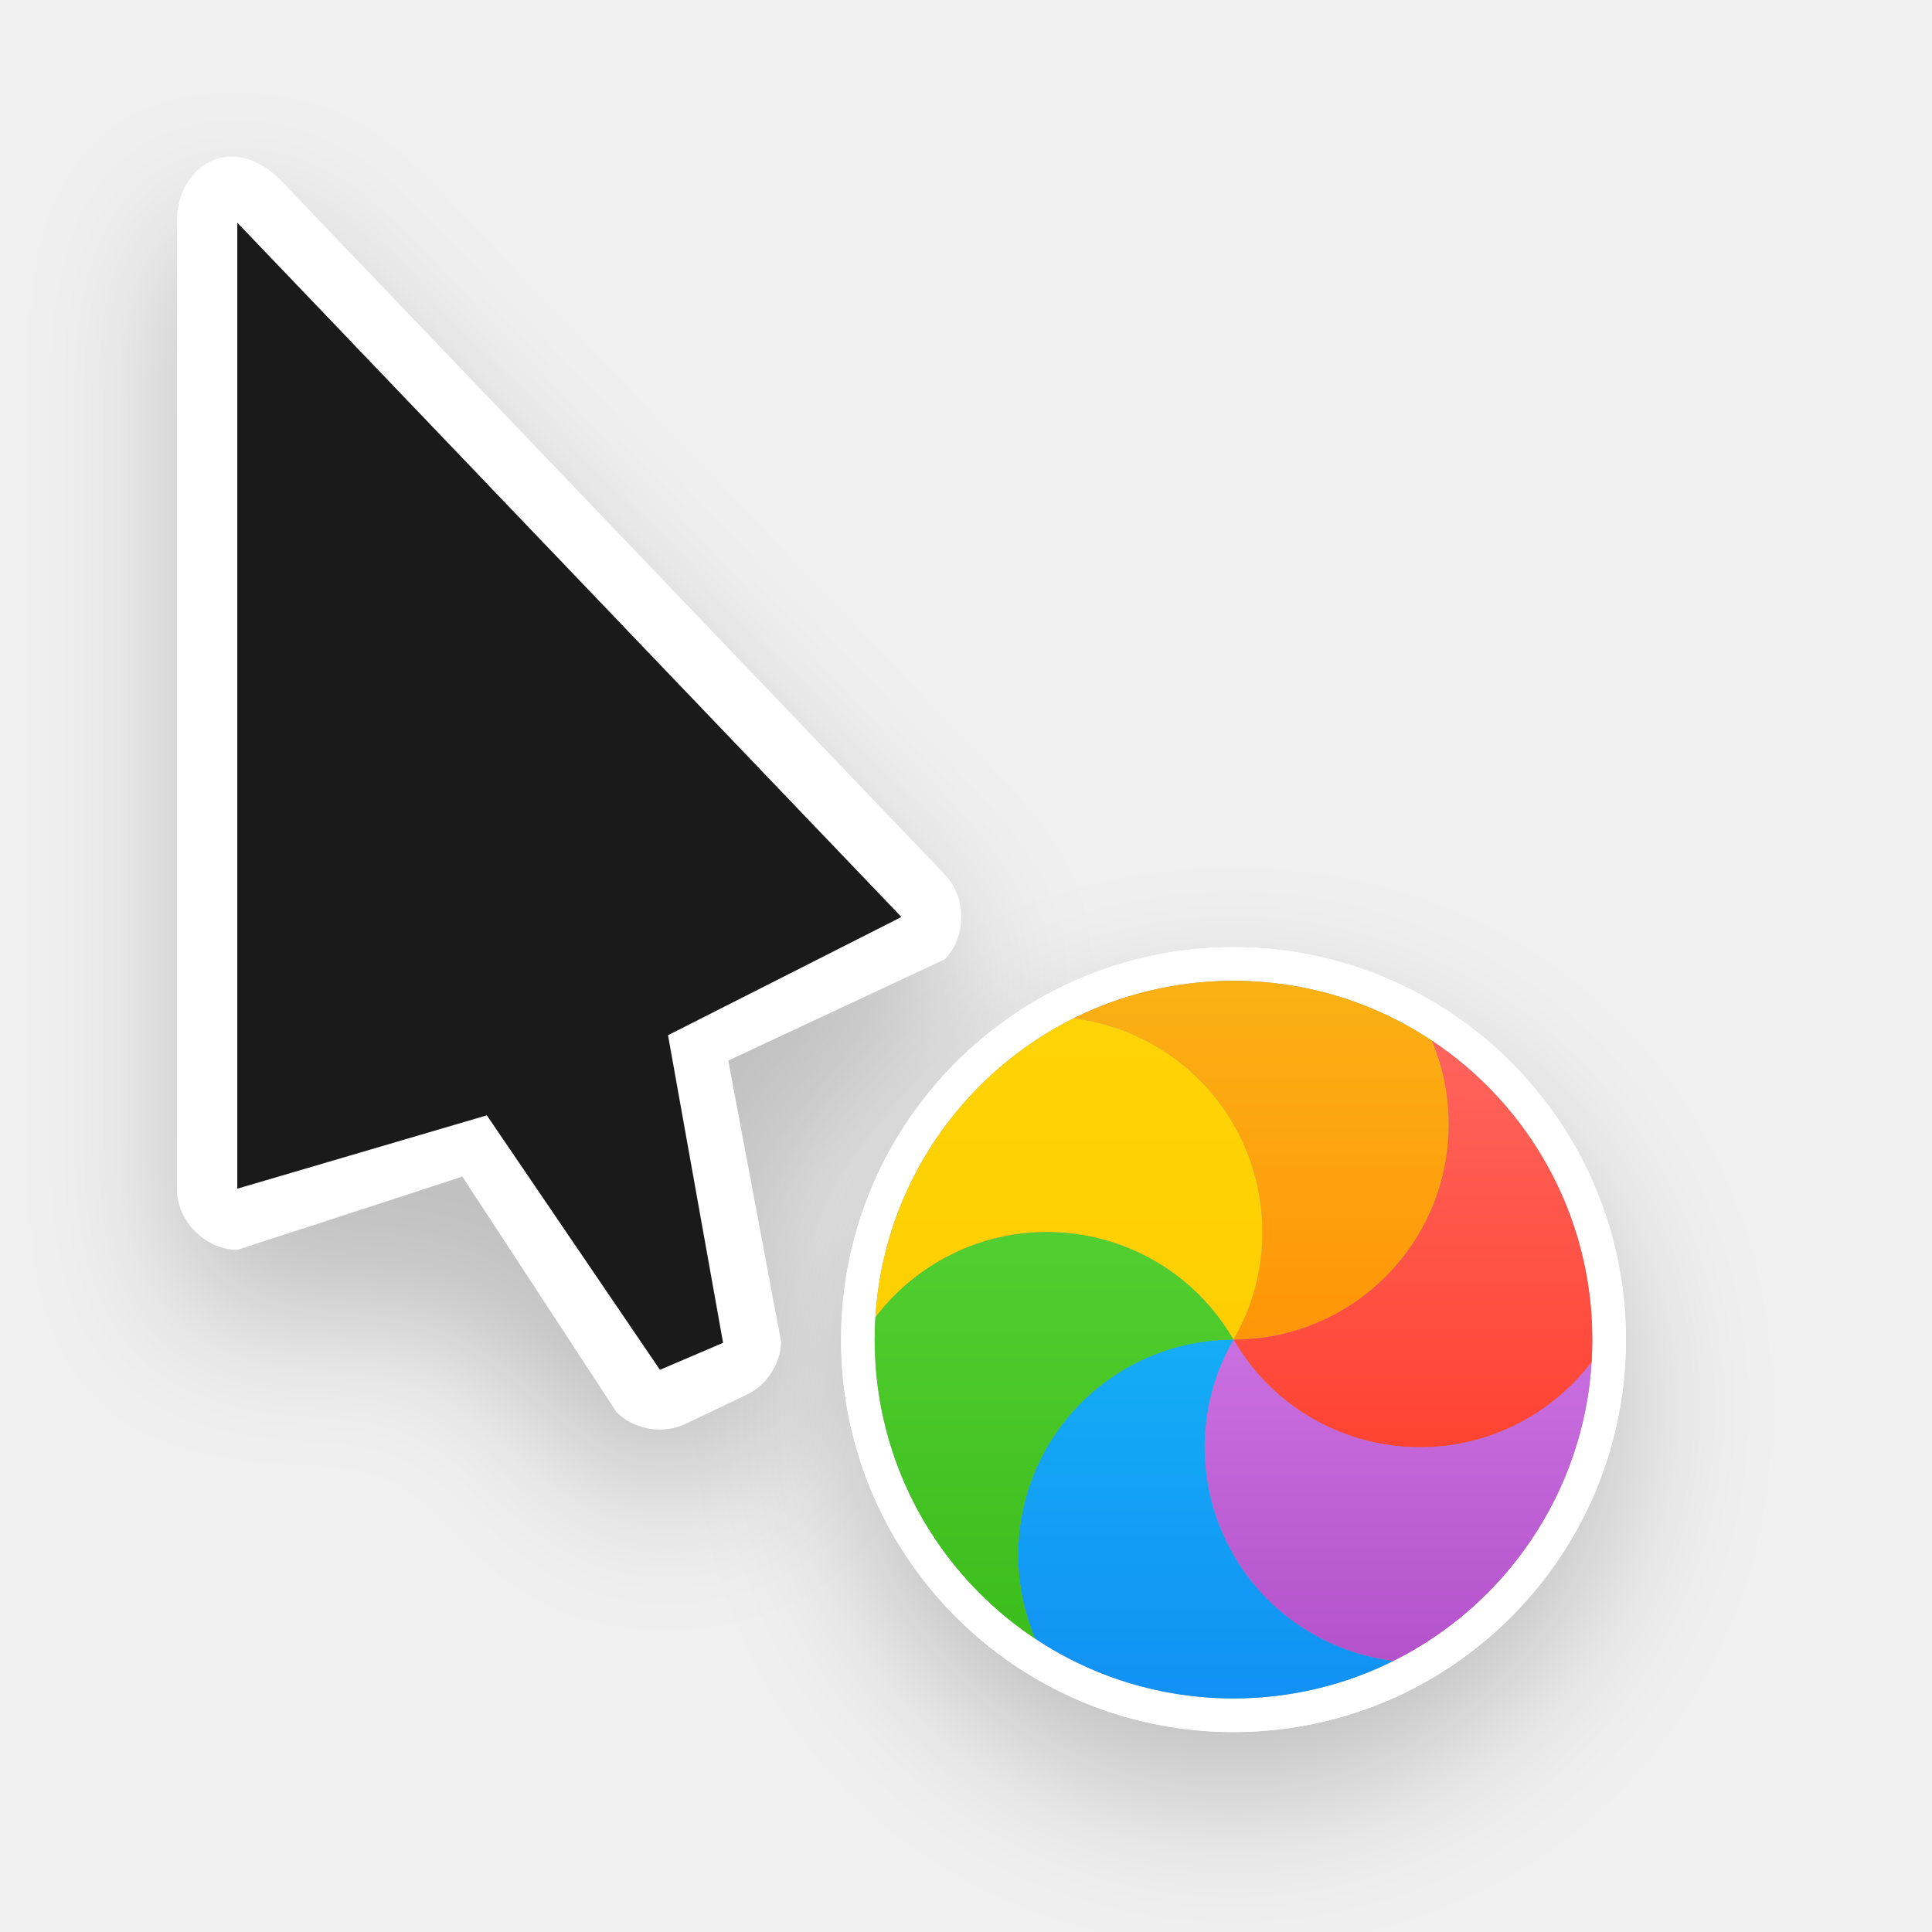
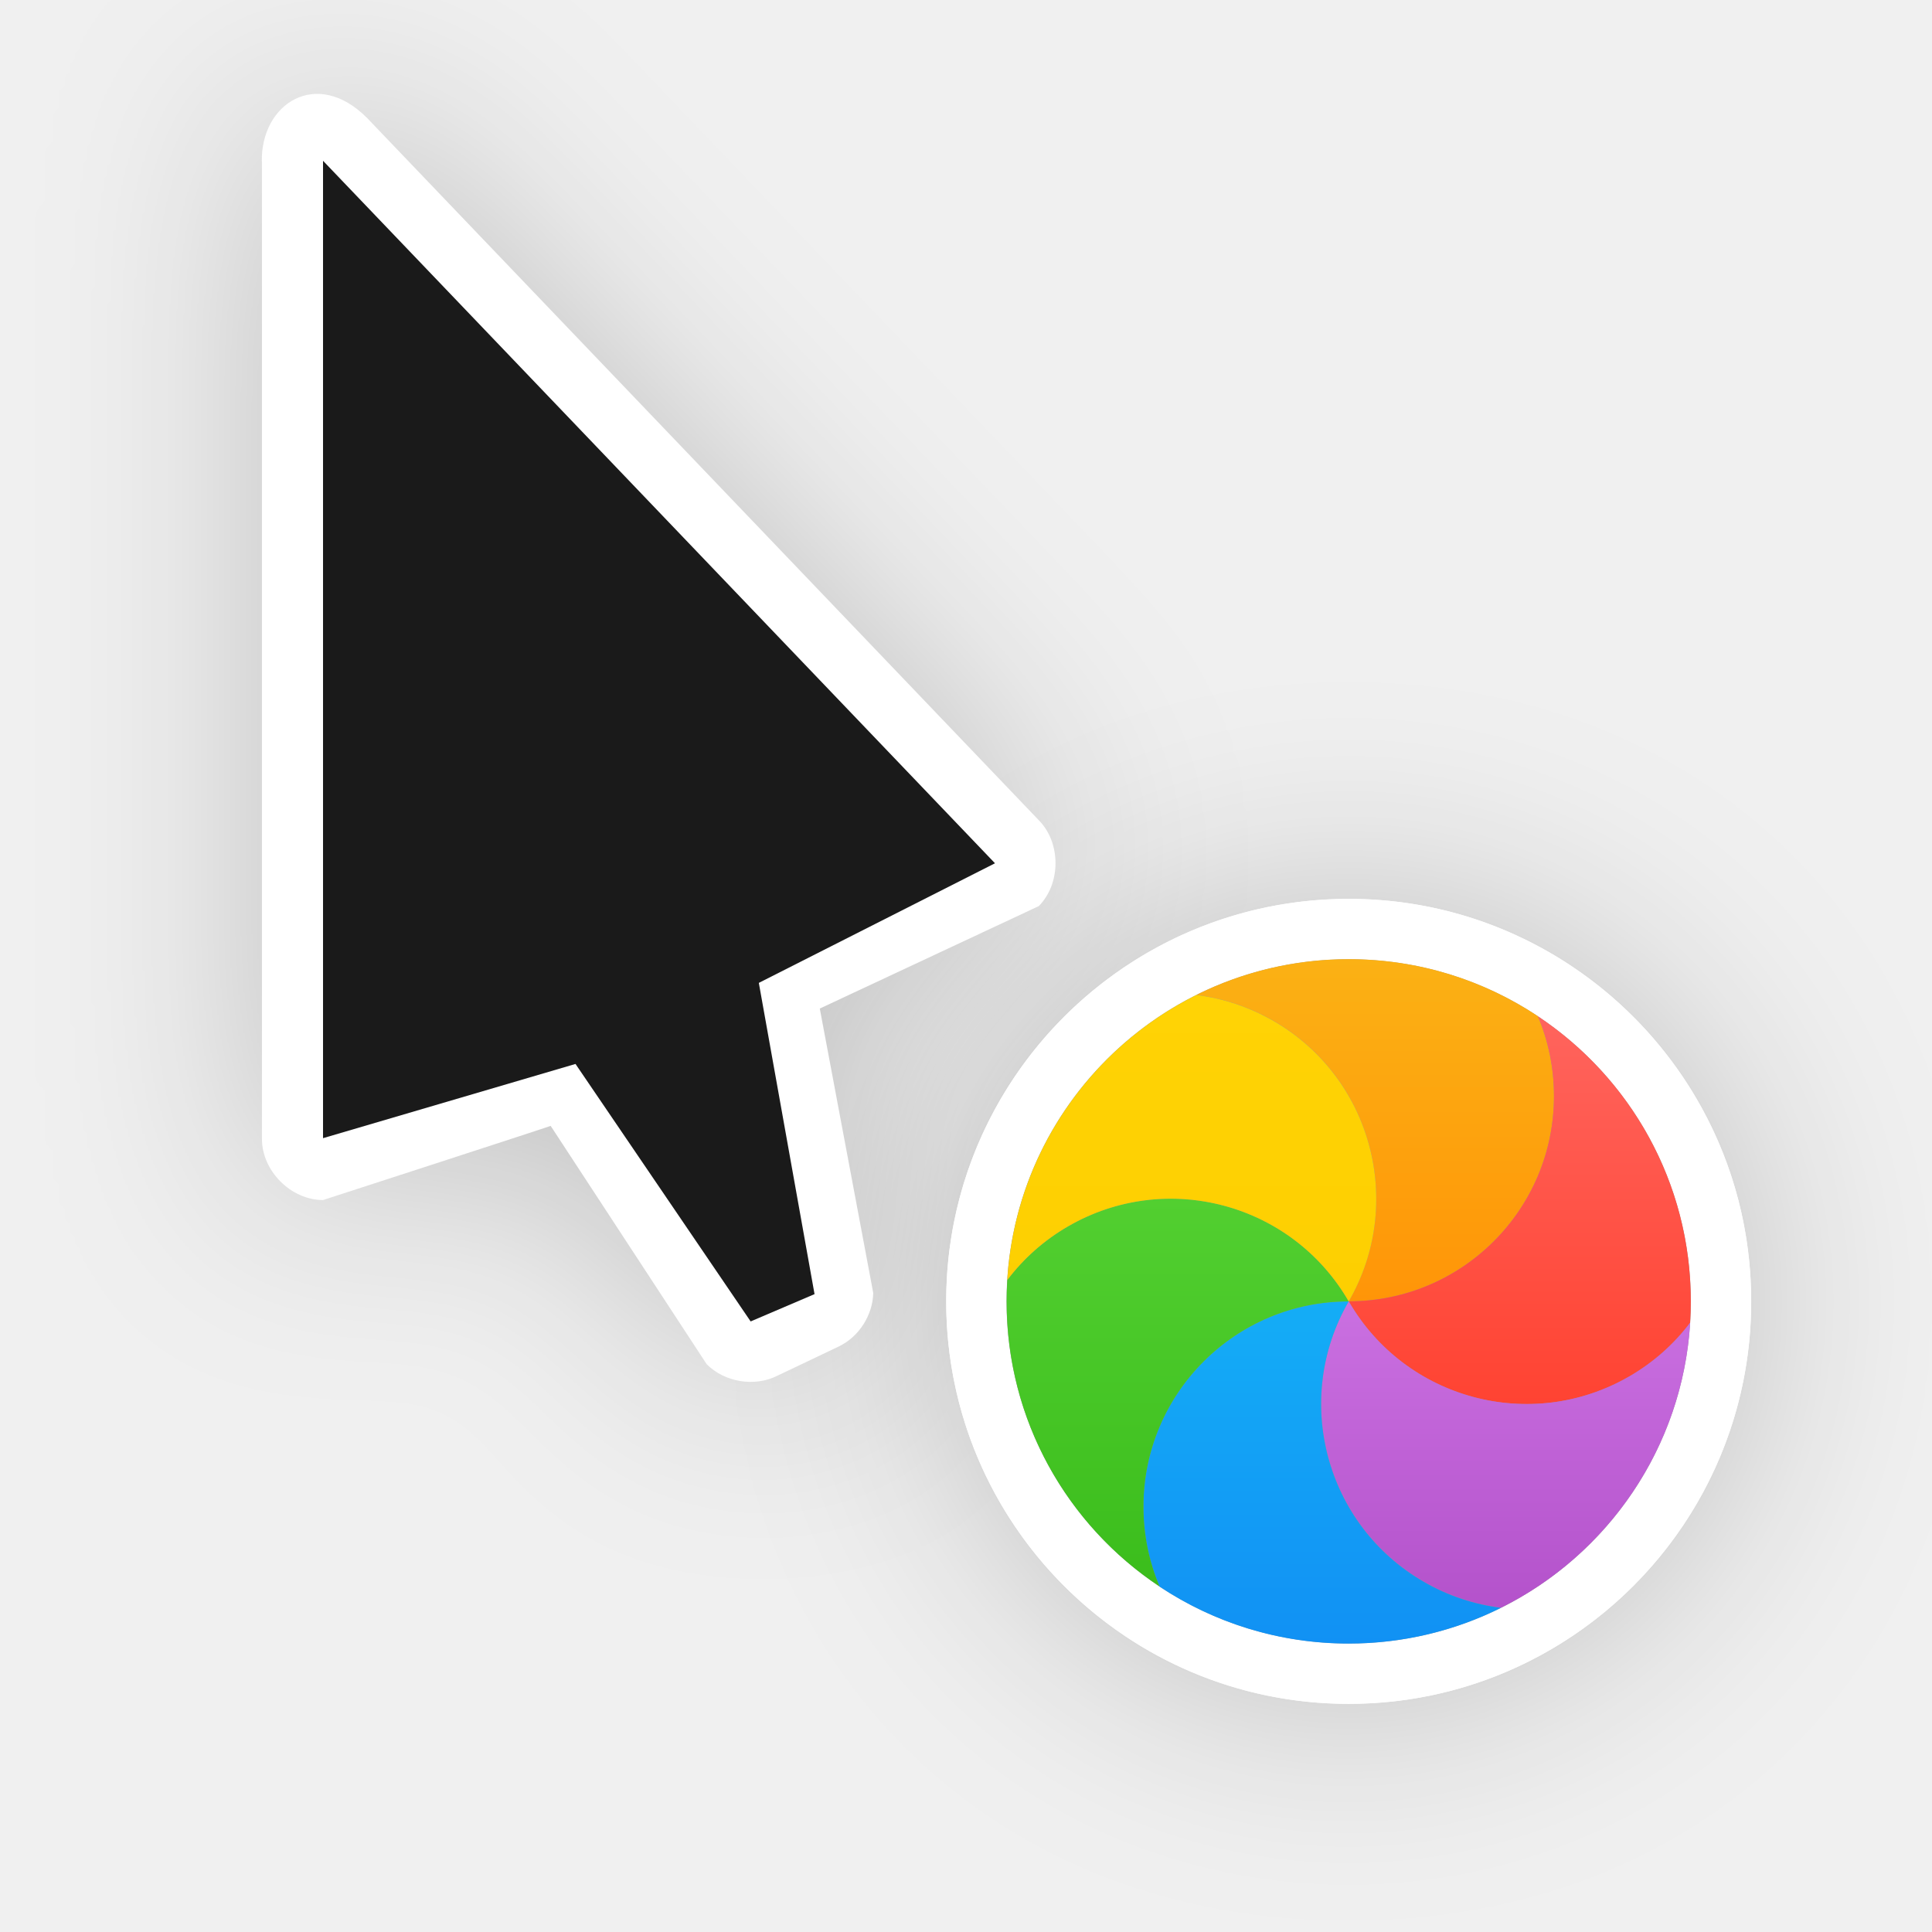
- <svg xmlns="http://www.w3.org/2000/svg" height="32" viewBox="0 0 32 32" width="32">
-   <linearGradient id="a" gradientTransform="matrix(1.028313 0 0 .9836115 343.323 796.7172)" gradientUnits="userSpaceOnUse" x1="17.871" x2="17.871" y1="7.669" y2="17.893">
-     <stop offset="0" stop-color="#fbb114" />
-     <stop offset="1" stop-color="#ff9508" />
+ <svg xmlns="http://www.w3.org/2000/svg" height="24" viewBox="0 0 24 24" width="24" version="1.1" id="svg82">
+   <defs id="defs86">
+     <filter style="color-interpolation-filters:sRGB" id="filter1719" x="-0.328" width="1.656" y="-0.202" height="1.404">
+       <feGaussianBlur stdDeviation="1.347" id="feGaussianBlur1721" />
+     </filter>
+     <filter style="color-interpolation-filters:sRGB" id="filter1723" x="-0.323" width="1.647" y="-0.323" height="1.647">
+       <feGaussianBlur stdDeviation="2.965" id="feGaussianBlur1725" />
+     </filter>
+   </defs>
+   <linearGradient id="a" gradientTransform="matrix(0.4579123,0,0,0.4380064,8.607332,9.250079)" gradientUnits="userSpaceOnUse" x1="17.871" x2="17.871" y1="7.669" y2="17.893">
+     <stop offset="0" stop-color="#fbb114" id="stop2" />
+     <stop offset="1" stop-color="#ff9508" id="stop4" />
  </linearGradient>
-   <linearGradient id="b" gradientTransform="matrix(.944652 0 0 1.070723 343.323 796.7172)" gradientUnits="userSpaceOnUse" x1="23.954" x2="23.954" y1="8.61" y2="19.256">
-     <stop offset="0" stop-color="#ff645d" />
-     <stop offset="1" stop-color="#ff4332" />
+   <linearGradient id="b" gradientTransform="matrix(0.4206575,0,0,0.4767976,8.607332,9.250079)" gradientUnits="userSpaceOnUse" x1="23.954" x2="23.954" y1="8.61" y2="19.256">
+     <stop offset="0" stop-color="#ff645d" id="stop7" />
+     <stop offset="1" stop-color="#ff4332" id="stop9" />
  </linearGradient>
-   <linearGradient id="c" gradientTransform="matrix(1.103708 0 0 .9164209 343.323 796.7172)" gradientUnits="userSpaceOnUse" x1="20.127" x2="20.127" y1="19.205" y2="29.033">
-     <stop offset="0" stop-color="#ca70e1" />
-     <stop offset="1" stop-color="#b452cb" />
+   <linearGradient id="c" gradientTransform="matrix(0.4914857,0,0,0.4080861,8.607332,9.250079)" gradientUnits="userSpaceOnUse" x1="20.127" x2="20.127" y1="19.205" y2="29.033">
+     <stop offset="0" stop-color="#ca70e1" id="stop12" />
+     <stop offset="1" stop-color="#b452cb" id="stop14" />
  </linearGradient>
-   <linearGradient id="d" gradientTransform="matrix(1.028313 0 0 .9836116 343.323 796.7172)" gradientUnits="userSpaceOnUse" x1="16.36" x2="16.36" y1="17.893" y2="28.118">
-     <stop offset="0" stop-color="#14adf6" />
-     <stop offset="1" stop-color="#1191f4" />
+   <linearGradient id="d" gradientTransform="matrix(0.4579123,0,0,0.4380064,8.607332,9.250079)" gradientUnits="userSpaceOnUse" x1="16.36" x2="16.36" y1="17.893" y2="28.118">
+     <stop offset="0" stop-color="#14adf6" id="stop17" />
+     <stop offset="1" stop-color="#1191f4" id="stop19" />
  </linearGradient>
-   <linearGradient id="e" gradientTransform="matrix(.944652 0 0 1.070723 343.323 796.7172)" gradientUnits="userSpaceOnUse" x1="13.308" x2="13.308" y1="13.619" y2="24.265">
-     <stop offset="0" stop-color="#52cf30" />
-     <stop offset="1" stop-color="#3bbd1c" />
+   <linearGradient id="e" gradientTransform="matrix(0.4206575,0,0,0.4767976,8.607332,9.250079)" gradientUnits="userSpaceOnUse" x1="13.308" x2="13.308" y1="13.619" y2="24.265">
+     <stop offset="0" stop-color="#52cf30" id="stop22" />
+     <stop offset="1" stop-color="#3bbd1c" id="stop24" />
  </linearGradient>
-   <linearGradient id="f" gradientTransform="matrix(1.103708 0 0 .9164209 343.323 796.7172)" gradientUnits="userSpaceOnUse" x1="11.766" x2="11.766" y1="9.377" y2="19.205">
-     <stop offset="0" stop-color="#ffd305" />
-     <stop offset="1" stop-color="#fdcf01" />
+   <linearGradient id="f" gradientTransform="matrix(0.4914857,0,0,0.4080861,8.607332,9.250079)" gradientUnits="userSpaceOnUse" x1="11.766" x2="11.766" y1="9.377" y2="19.205">
+     <stop offset="0" stop-color="#ffd305" id="stop27" />
+     <stop offset="1" stop-color="#fdcf01" id="stop29" />
  </linearGradient>
-   <filter id="g" color-interpolation-filters="sRGB" height="1.272" width="1.441" x="-.22" y="-.136">
-     <feGaussianBlur stdDeviation="1.192" />
+   <filter id="g" height="1.272" width="1.441" x="-0.22" y="-0.136" style="color-interpolation-filters:sRGB">
+     <feGaussianBlur stdDeviation="1.192" id="feGaussianBlur32" />
  </filter>
-   <filter id="h" color-interpolation-filters="sRGB" height="1.444" width="1.444" x="-.222" y="-.222">
-     <feGaussianBlur stdDeviation="1.202" />
+   <filter id="h" height="1.444" width="1.444" x="-0.222" y="-0.222" style="color-interpolation-filters:sRGB">
+     <feGaussianBlur stdDeviation="1.202" id="feGaussianBlur35" />
  </filter>
-   <g transform="translate(0 -1020.362)">
-     <path d="m20.431 1037.164c-3.59 0-6.5 2.91-6.5 6.5 0 3.59 2.91 6.5 6.5 6.5s6.5-2.91 6.5-6.5c0-3.59-2.91-6.5-6.5-6.5z" filter="url(#h)" opacity=".2" />
-     <path d="m3.743 1024.071c-.467.055-.823.498-.812 1.094v16c0.0.524.476 1 1 1h3.594l2.687 2.688c.295.295.783.375 1.156.188l1-.5c.328-.159.554-.51.562-.875v-3.594l2.719-2.719c.365-.37.365-1.036 0-1.406l-11-11.5c-.307-.307-.626-.408-.906-.375z" filter="url(#g)" opacity=".2" />
-     <g transform="translate(-160.2785 260.9164)">
-       <path d="m163.209 763.147v16c0.0.524.476 1 1 1 0 0 3.883-1.259 3.726-1.215l2.555 3.903c.295.295.783.375 1.156.188l1.008-.48c.328-.159.554-.51.562-.875l-.875-4.656 3.585-1.677c.365-.37.365-1.037 0-1.406l-11-11.5c-.82-.82-1.736-.235-1.719.719z" fill="#fff" />
-       <path d="m164.209 779.134v-16l11 11.5-3.866 1.958.912 5.095-1.046.447-2.867-4.215z" fill="#1a1a1a" />
-     </g>
-     <g fill-rule="evenodd" transform="matrix(.5909091 0 0 .5909091 -192.842 561.3631)">
-       <g fill="#fff">
-         <circle cx="360.923" cy="814.317" r="11" />
-         <path d="m367.005 805.15c.333.789.518 1.656.518 2.567 0 3.645-2.955 6.6-6.6 6.6 1.823-3.157.741-7.193-2.416-9.016-.789-.456-1.633-.73-2.484-.835 1.475-.735 3.139-1.149 4.9-1.149 2.249 0 4.34.675 6.082 1.833z" />
-         <path d="m371.902 815.002c-.516.683-1.175 1.276-1.963 1.731-3.157 1.823-7.193.741-9.016-2.416 3.645 0 6.6-2.955 6.6-6.6 0-.91-.184-1.778-.518-2.567 2.964 1.971 4.918 5.341 4.918 9.167 0 .23-.007.459-.021.685z" />
-         <path d="m365.823 824.168c-.851-.106-1.695-.38-2.484-.835-3.157-1.823-4.238-5.859-2.416-9.016 1.823 3.157 5.859 4.238 9.016 2.416.788-.455 1.447-1.048 1.963-1.731-.247 4.022-2.656 7.46-6.079 9.166z" />
-         <path d="m354.841 823.484c-.333-.789-.518-1.656-.518-2.567 0-3.645 2.955-6.6 6.6-6.6-1.823 3.157-.741 7.193 2.416 9.016.789.456 1.633.73 2.484.835-1.475.735-3.139 1.149-4.9 1.149-2.249 0-4.34-.675-6.082-1.833z" />
-         <path d="m349.944 813.632c.516-.683 1.175-1.276 1.963-1.731 3.157-1.823 7.193-.741 9.016 2.416-3.645 0-6.6 2.955-6.6 6.6 0 .91.184 1.778.518 2.567-2.964-1.971-4.918-5.341-4.918-9.167 0-.23.007-.459.021-.685z" />
-         <path d="m356.023 804.466c.851.106 1.695.38 2.484.835 3.157 1.823 4.238 5.859 2.416 9.016-1.823-3.157-5.859-4.238-9.016-2.416-.788.455-1.447 1.048-1.963 1.731.247-4.022 2.656-7.46 6.079-9.166z" />
-       </g>
-       <circle cx="360.923" cy="814.317" fill="#959595" r="10.057" />
-       <path d="m366.484 805.936c.305.721.473 1.514.473 2.347 0 3.333-2.702 6.034-6.034 6.034 1.666-2.886.677-6.577-2.209-8.243-.722-.417-1.493-.667-2.271-.764 1.349-.672 2.87-1.05 4.48-1.05 2.056 0 3.968.617 5.561 1.676z" fill="url(#a)" />
-       <path d="m370.961 814.944c-.472.624-1.074 1.166-1.795 1.582-2.886 1.666-6.577.677-8.243-2.209 3.333 0 6.034-2.702 6.034-6.034 0-.832-.169-1.625-.473-2.347 2.71 1.802 4.496 4.883 4.496 8.381 0 .21-.007.419-.019.626z" fill="url(#b)" />
-       <path d="m365.403 823.324c-.778-.097-1.55-.347-2.271-.764-2.886-1.666-3.875-5.357-2.209-8.243 1.666 2.886 5.357 3.875 8.243 2.209.72-.416 1.323-.958 1.795-1.582-.226 3.678-2.428 6.821-5.558 8.38z" fill="url(#c)" />
-       <path d="m355.362 822.698c-.305-.721-.473-1.514-.473-2.347 0-3.333 2.702-6.034 6.034-6.034-1.666 2.886-.677 6.577 2.209 8.243.722.417 1.493.667 2.271.764-1.349.672-2.87 1.05-4.48 1.05-2.056 0-3.968-.617-5.561-1.676z" fill="url(#d)" />
-       <path d="m350.885 813.691c.472-.624 1.074-1.166 1.795-1.582 2.886-1.666 6.577-.677 8.243 2.209-3.333 0-6.034 2.702-6.034 6.034 0 .832.169 1.625.473 2.347-2.71-1.802-4.496-4.883-4.496-8.381 0-.21.007-.419.019-.626z" fill="url(#e)" />
-       <path d="m356.443 805.31c.778.097 1.55.347 2.271.764 2.886 1.666 3.875 5.357 2.209 8.243-1.666-2.886-5.357-3.875-8.243-2.209-.72.416-1.323.958-1.795 1.582.226-3.678 2.428-6.821 5.558-8.38z" fill="url(#f)" />
+   <path style="opacity:0.2;fill:#000000;fill-opacity:1;stroke-width:0.759;filter:url(#filter1719)" id="path1677" d="M 3.254,2.007 V 14.149 c 3.8e-5,0.397 0.362,0.759 0.759,0.759 0,0 2.946,-0.956 2.828,-0.922 l 1.939,2.962 c 0.224,0.224 0.594,0.284 0.877,0.142 l 0.765,-0.364 c 0.249,-0.121 0.42,-0.387 0.427,-0.664 l -0.664,-3.533 2.721,-1.272 c 0.277,-0.281 0.277,-0.787 0,-1.067 L 4.558,1.462 C 3.936,0.84 3.241,1.284 3.254,2.007 Z" />
+   <g transform="matrix(0.4545453,0,0,0.4545453,-147.3018,-353.978)" style="opacity:0.2;fill:#000000;fill-opacity:1;fill-rule:evenodd;filter:url(#filter1723)" id="g1697">
+     <circle id="circle1683" r="11" cy="814.317" cx="360.923" style="fill:#000000;fill-opacity:1" />
+     <path id="path1685" d="m 367.005,805.15 c 0.333,0.789 0.518,1.656 0.518,2.567 0,3.645 -2.955,6.6 -6.6,6.6 1.823,-3.157 0.741,-7.193 -2.416,-9.016 -0.789,-0.456 -1.633,-0.73 -2.484,-0.835 1.475,-0.735 3.139,-1.149 4.9,-1.149 2.249,0 4.34,0.675 6.082,1.833 z" style="fill:#000000;fill-opacity:1" />
+     <path id="path1687" d="m 371.902,815.002 c -0.516,0.683 -1.175,1.276 -1.963,1.731 -3.157,1.823 -7.193,0.741 -9.016,-2.416 3.645,0 6.6,-2.955 6.6,-6.6 0,-0.91 -0.184,-1.778 -0.518,-2.567 2.964,1.971 4.918,5.341 4.918,9.167 0,0.23 -0.007,0.459 -0.021,0.685 z" style="fill:#000000;fill-opacity:1" />
+     <path id="path1689" d="m 365.823,824.168 c -0.851,-0.106 -1.695,-0.38 -2.484,-0.835 -3.157,-1.823 -4.238,-5.859 -2.416,-9.016 1.823,3.157 5.859,4.238 9.016,2.416 0.788,-0.455 1.447,-1.048 1.963,-1.731 -0.247,4.022 -2.656,7.46 -6.079,9.166 z" style="fill:#000000;fill-opacity:1" />
+     <path id="path1691" d="m 354.841,823.484 c -0.333,-0.789 -0.518,-1.656 -0.518,-2.567 0,-3.645 2.955,-6.6 6.6,-6.6 -1.823,3.157 -0.741,7.193 2.416,9.016 0.789,0.456 1.633,0.73 2.484,0.835 -1.475,0.735 -3.139,1.149 -4.9,1.149 -2.249,0 -4.34,-0.675 -6.082,-1.833 z" style="fill:#000000;fill-opacity:1" />
+     <path id="path1693" d="m 349.944,813.632 c 0.516,-0.683 1.175,-1.276 1.963,-1.731 3.157,-1.823 7.193,-0.741 9.016,2.416 -3.645,0 -6.6,2.955 -6.6,6.6 0,0.91 0.184,1.778 0.518,2.567 -2.964,-1.971 -4.918,-5.341 -4.918,-9.167 0,-0.23 0.007,-0.459 0.021,-0.685 z" style="fill:#000000;fill-opacity:1" />
+     <path id="path1695" d="m 356.023,804.466 c 0.851,0.106 1.695,0.38 2.484,0.835 3.157,1.823 4.238,5.859 2.416,9.016 -1.823,-3.157 -5.859,-4.238 -9.016,-2.416 -0.788,0.455 -1.447,1.048 -1.963,1.731 0.247,-4.022 2.656,-7.46 6.079,-9.166 z" style="fill:#000000;fill-opacity:1" />
+   </g>
+   <g id="g46" transform="matrix(0.7588509,0,0,0.7588509,-120.5974,-577.1077)">
+     <path style="fill:#ffffff" id="path42" d="m 163.209,763.147 v 16 c 5e-5,0.524 0.476,1 1,1 0,0 3.883,-1.259 3.726,-1.215 l 2.555,3.903 c 0.295,0.295 0.783,0.375 1.156,0.188 l 1.008,-0.48 c 0.328,-0.159 0.554,-0.51 0.562,-0.875 l -0.875,-4.656 3.585,-1.677 c 0.365,-0.37 0.365,-1.037 0,-1.406 l -11,-11.5 c -0.82,-0.82 -1.736,-0.235 -1.719,0.719 z" />
+     <path style="fill:#1a1a1a" id="path44" d="m 164.209,779.134 v -16 l 11,11.5 -3.866,1.958 0.912,5.095 -1.046,0.447 -2.867,-4.215 z" />
+   </g>
+   <g id="g62" style="fill:#ffffff;fill-rule:evenodd" transform="matrix(0.4545453,0,0,0.4545453,-147.3018,-353.978)">
+     <circle cx="360.923" cy="814.317" r="11" id="circle48" />
+     <path d="m 367.005,805.15 c 0.333,0.789 0.518,1.656 0.518,2.567 0,3.645 -2.955,6.6 -6.6,6.6 1.823,-3.157 0.741,-7.193 -2.416,-9.016 -0.789,-0.456 -1.633,-0.73 -2.484,-0.835 1.475,-0.735 3.139,-1.149 4.9,-1.149 2.249,0 4.34,0.675 6.082,1.833 z" id="path50" />
+     <path d="m 371.902,815.002 c -0.516,0.683 -1.175,1.276 -1.963,1.731 -3.157,1.823 -7.193,0.741 -9.016,-2.416 3.645,0 6.6,-2.955 6.6,-6.6 0,-0.91 -0.184,-1.778 -0.518,-2.567 2.964,1.971 4.918,5.341 4.918,9.167 0,0.23 -0.007,0.459 -0.021,0.685 z" id="path52" />
+     <path d="m 365.823,824.168 c -0.851,-0.106 -1.695,-0.38 -2.484,-0.835 -3.157,-1.823 -4.238,-5.859 -2.416,-9.016 1.823,3.157 5.859,4.238 9.016,2.416 0.788,-0.455 1.447,-1.048 1.963,-1.731 -0.247,4.022 -2.656,7.46 -6.079,9.166 z" id="path54" />
+     <path d="m 354.841,823.484 c -0.333,-0.789 -0.518,-1.656 -0.518,-2.567 0,-3.645 2.955,-6.6 6.6,-6.6 -1.823,3.157 -0.741,7.193 2.416,9.016 0.789,0.456 1.633,0.73 2.484,0.835 -1.475,0.735 -3.139,1.149 -4.9,1.149 -2.249,0 -4.34,-0.675 -6.082,-1.833 z" id="path56" />
+     <path d="m 349.944,813.632 c 0.516,-0.683 1.175,-1.276 1.963,-1.731 3.157,-1.823 7.193,-0.741 9.016,2.416 -3.645,0 -6.6,2.955 -6.6,6.6 0,0.91 0.184,1.778 0.518,2.567 -2.964,-1.971 -4.918,-5.341 -4.918,-9.167 0,-0.23 0.007,-0.459 0.021,-0.685 z" id="path58" />
+     <path d="m 356.023,804.466 c 0.851,0.106 1.695,0.38 2.484,0.835 3.157,1.823 4.238,5.859 2.416,9.016 -1.823,-3.157 -5.859,-4.238 -9.016,-2.416 -0.788,0.455 -1.447,1.048 -1.963,1.731 0.247,-4.022 2.656,-7.46 6.079,-9.166 z" id="path60" />
+   </g>
+   <g id="g1646" transform="translate(0.5378086,-1.149926)">
+     <circle style="fill:#959595;fill-rule:evenodd;stroke-width:0.423" id="circle64" r="4.25" cy="17.316" cx="16.216" />
+     <g transform="matrix(0.9489808,0,0,0.9489808,0.6105051,1.100282)" id="g1636">
+       <path d="m 18.921,13.355 c 0.136,0.321 0.211,0.674 0.211,1.045 0,1.484 -1.203,2.687 -2.687,2.687 0.742,-1.285 0.302,-2.929 -0.984,-3.671 -0.321,-0.185 -0.665,-0.297 -1.011,-0.34 0.601,-0.299 1.278,-0.468 1.995,-0.468 0.916,0 1.767,0.275 2.476,0.746 z" id="path66" style="fill:url(#a);fill-rule:evenodd;stroke-width:0.445" />
+       <path d="m 20.915,17.366 c -0.21,0.278 -0.478,0.519 -0.799,0.705 -1.285,0.742 -2.929,0.302 -3.671,-0.984 1.484,0 2.687,-1.203 2.687,-2.687 0,-0.371 -0.075,-0.724 -0.211,-1.045 1.207,0.802 2.002,2.174 2.002,3.732 0,0.094 -0.003,0.187 -0.009,0.279 z" id="path68" style="fill:url(#b);fill-rule:evenodd;stroke-width:0.445" />
+       <path d="m 18.44,21.098 c -0.346,-0.043 -0.69,-0.155 -1.011,-0.34 -1.285,-0.742 -1.726,-2.385 -0.984,-3.671 0.742,1.285 2.385,1.726 3.671,0.984 0.321,-0.185 0.589,-0.427 0.799,-0.705 -0.101,1.638 -1.081,3.037 -2.475,3.732 z" id="path70" style="fill:url(#c);fill-rule:evenodd;stroke-width:0.445" />
+       <path d="m 13.968,20.82 c -0.136,-0.321 -0.211,-0.674 -0.211,-1.045 0,-1.484 1.203,-2.687 2.687,-2.687 -0.742,1.285 -0.302,2.929 0.984,3.671 0.321,0.186 0.665,0.297 1.011,0.34 -0.601,0.299 -1.278,0.468 -1.995,0.468 -0.916,0 -1.767,-0.275 -2.476,-0.746 z" id="path72" style="fill:url(#d);fill-rule:evenodd;stroke-width:0.445" />
+       <path d="m 11.975,16.809 c 0.21,-0.278 0.478,-0.519 0.799,-0.705 1.285,-0.742 2.929,-0.302 3.671,0.984 -1.484,0 -2.687,1.203 -2.687,2.687 0,0.371 0.075,0.724 0.211,1.045 -1.207,-0.802 -2.002,-2.174 -2.002,-3.732 0,-0.094 0.003,-0.187 0.009,-0.279 z" id="path74" style="fill:url(#e);fill-rule:evenodd;stroke-width:0.445" />
+       <path d="m 14.45,13.077 c 0.346,0.043 0.69,0.155 1.011,0.34 1.285,0.742 1.726,2.385 0.984,3.671 -0.742,-1.285 -2.385,-1.726 -3.671,-0.984 -0.321,0.185 -0.589,0.427 -0.799,0.705 0.101,-1.638 1.081,-3.037 2.475,-3.732 z" id="path76" style="fill:url(#f);fill-rule:evenodd;stroke-width:0.445" />
    </g>
  </g>
</svg>
